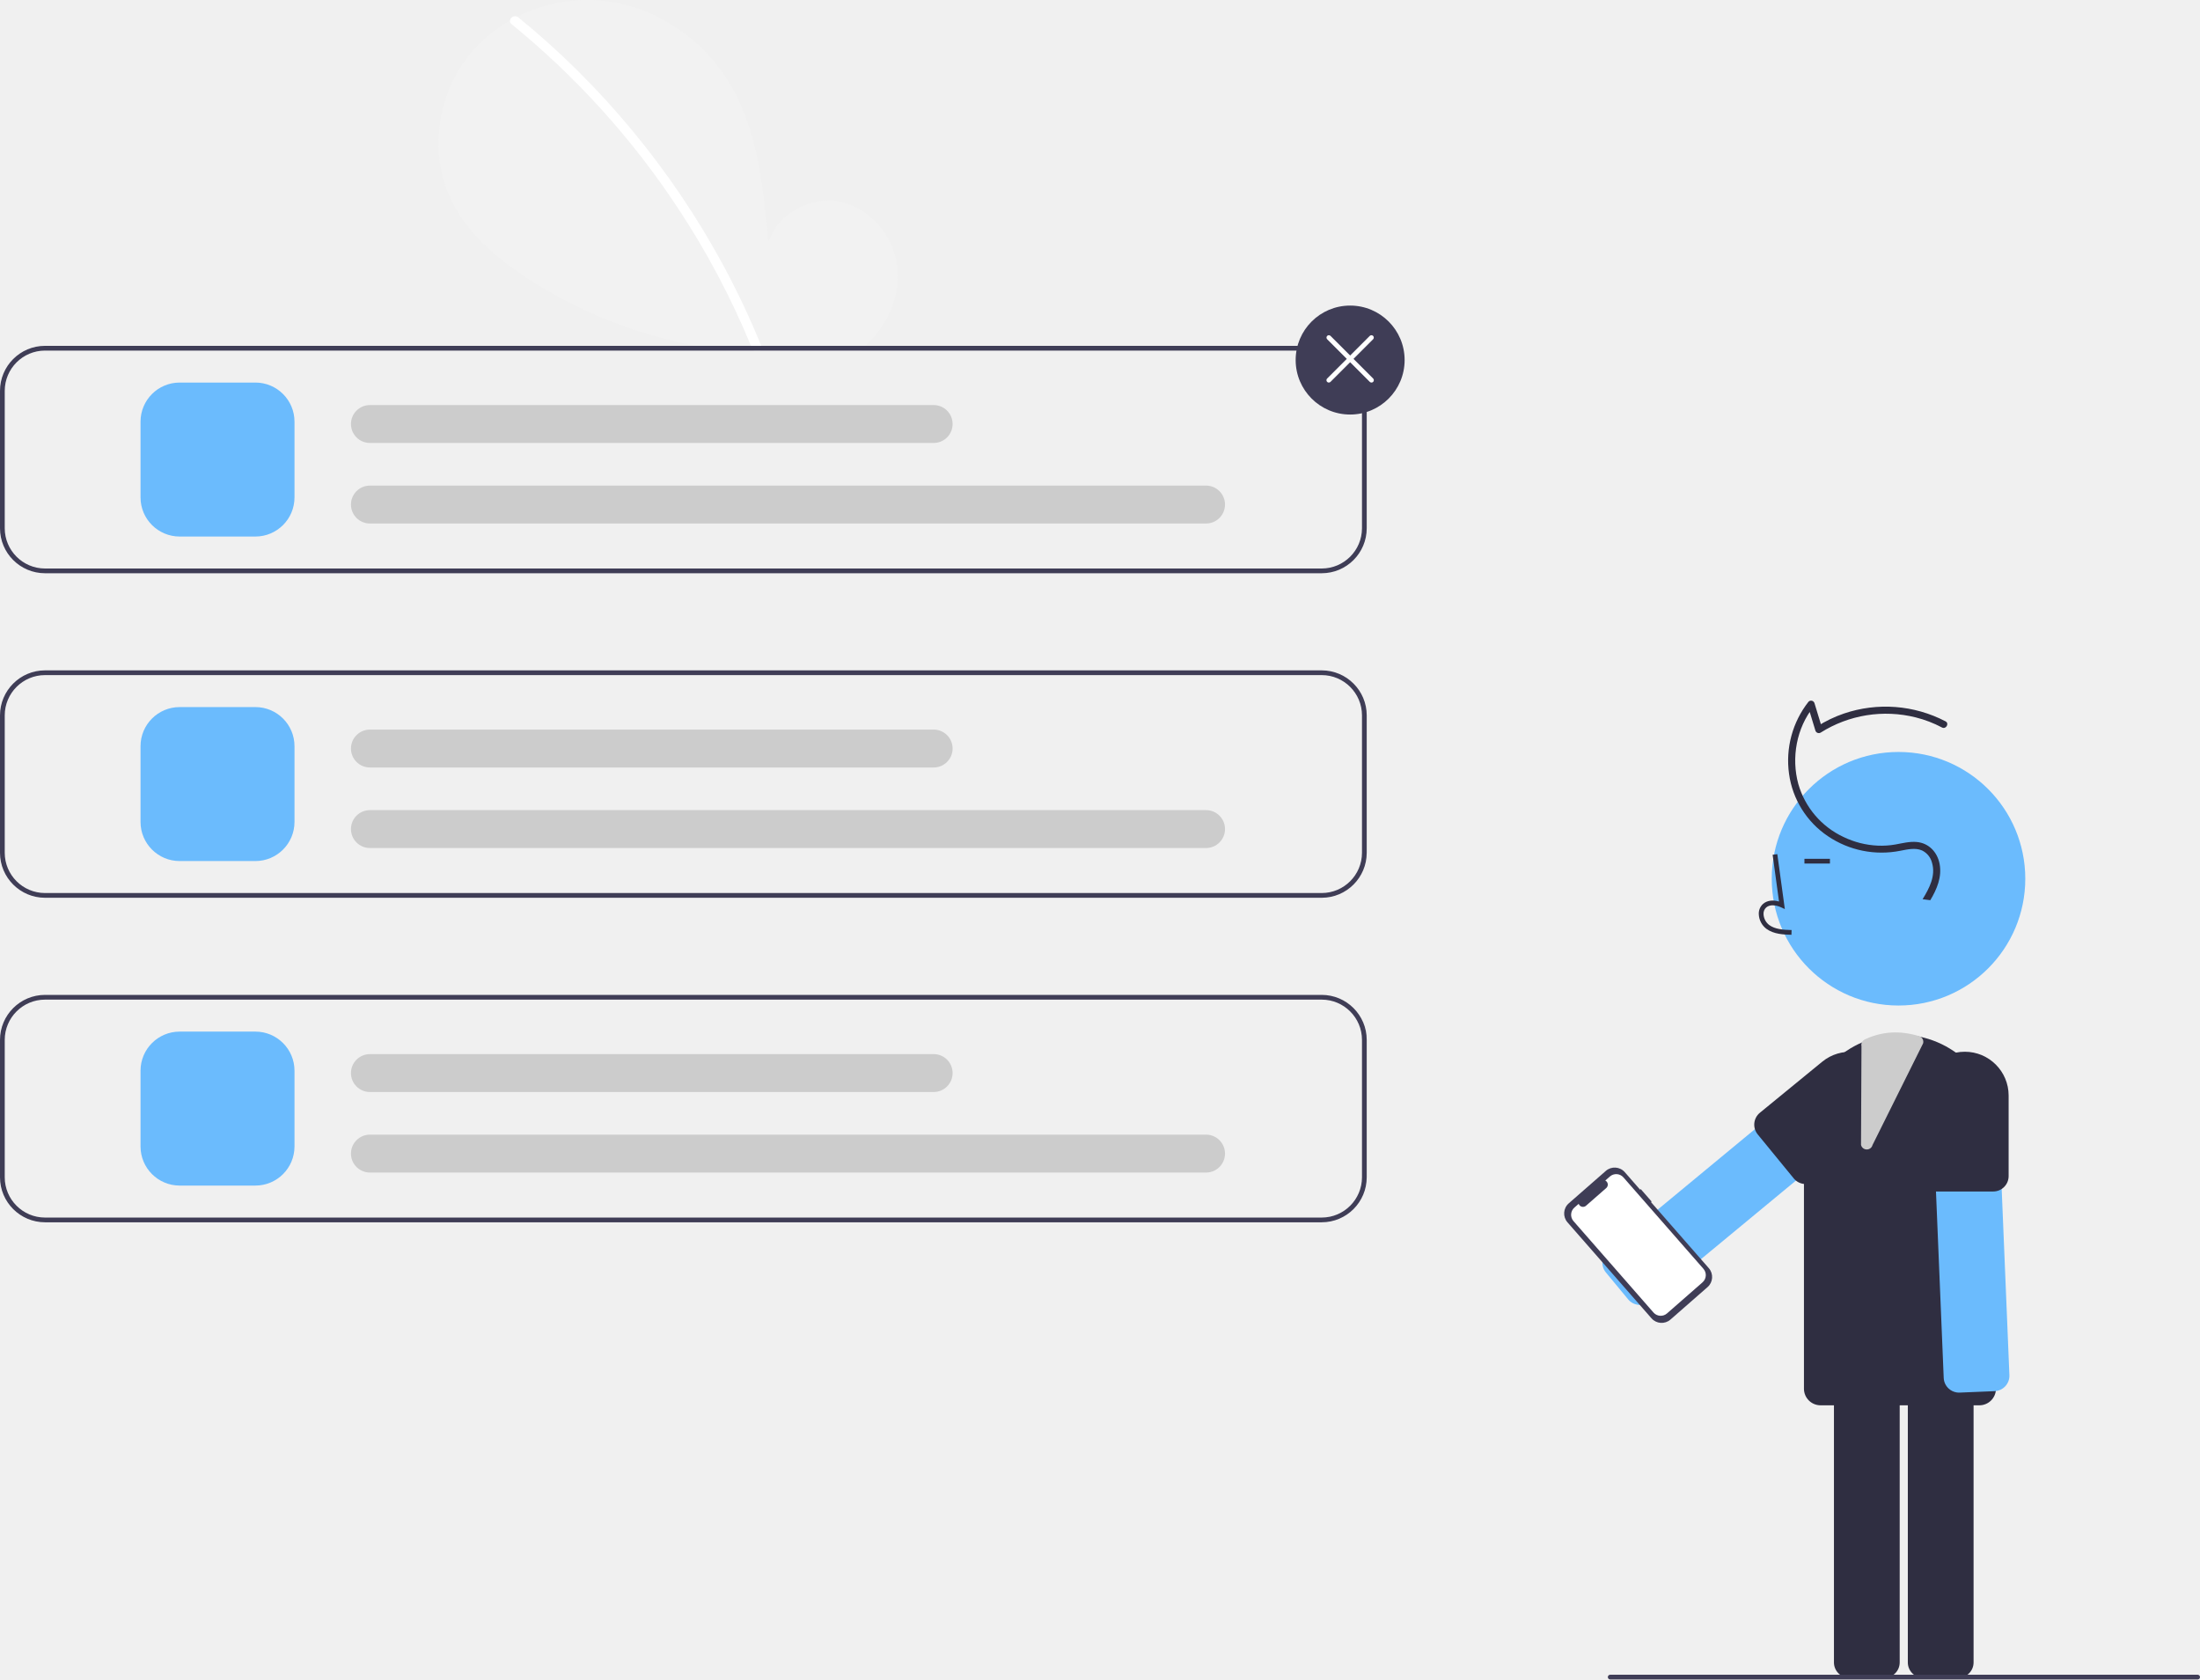
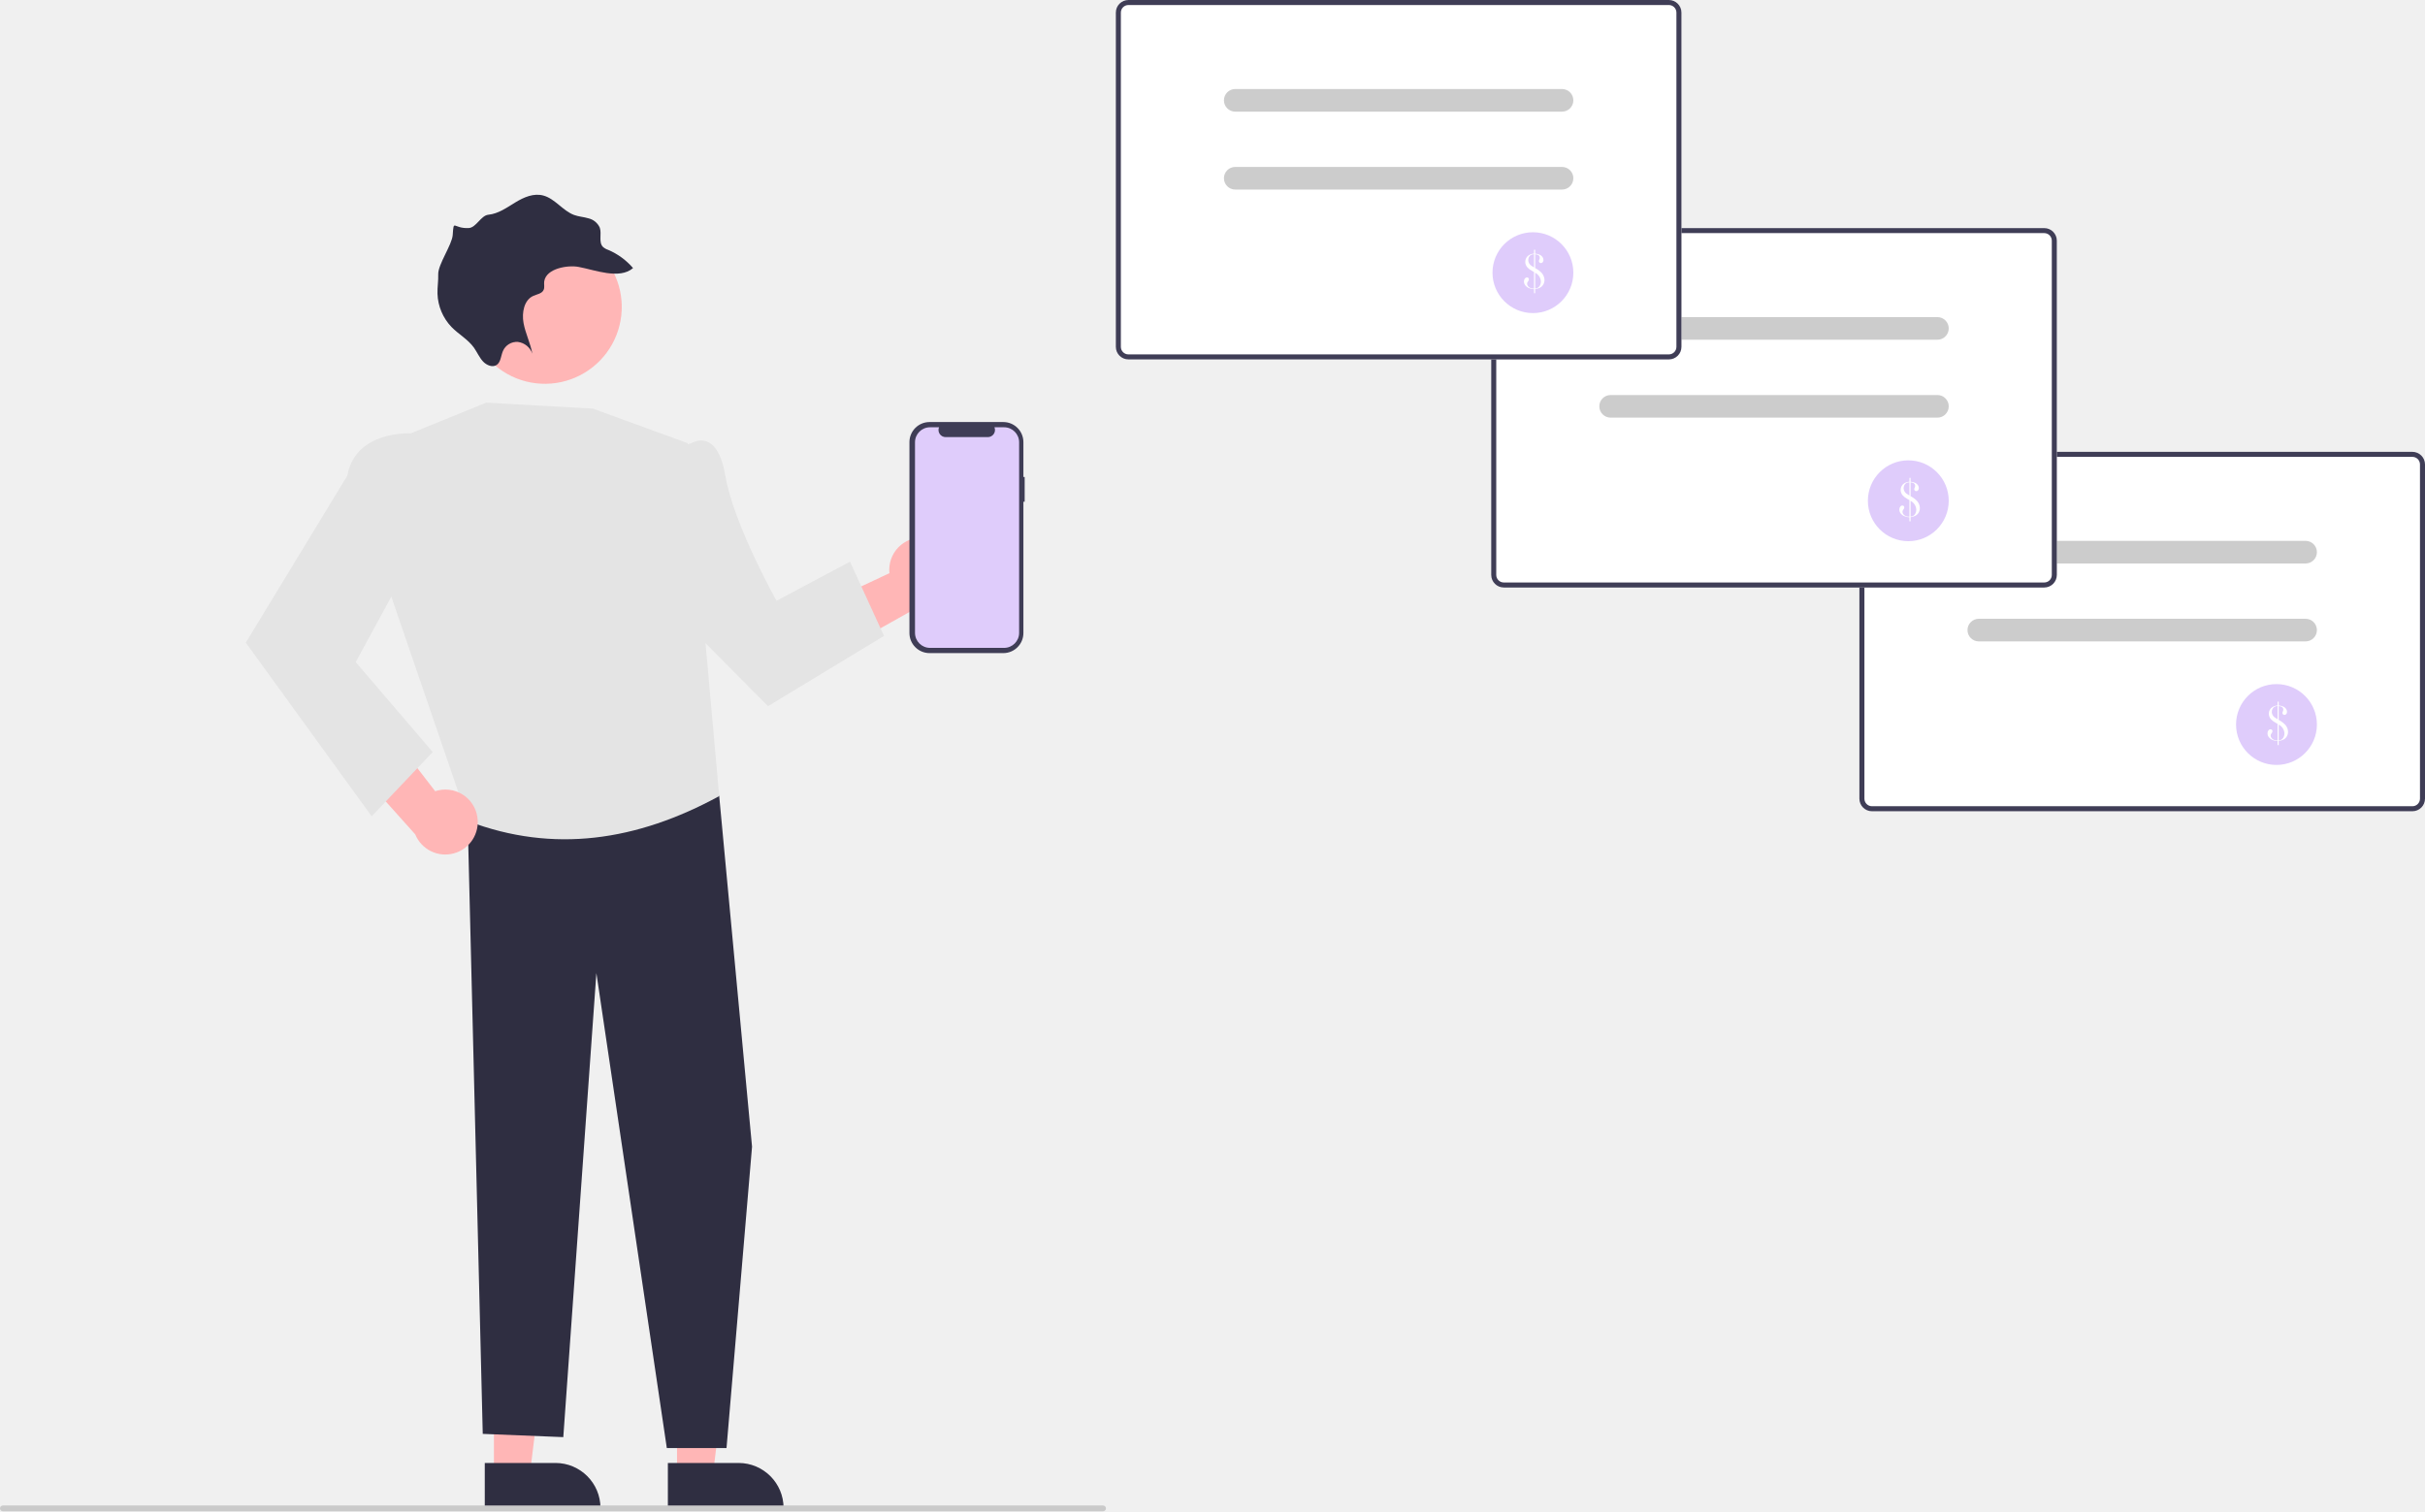
- <svg xmlns="http://www.w3.org/2000/svg" data-name="Layer 1" width="928.791" height="709" viewBox="0 0 928.791 709">
-   <path d="M500.194,242.05l3.39.83c-1.53.22-3.06.43-4.59.62h-56.54q-6.36-.81-12.65-2a197.136,197.136,0,0,1-70.96-28.11c-13.27-8.63-25.92-19.24-32.79-33.49-9.33-19.35-6.07-43.85,7.25-60.7a60.772,60.772,0,0,1,17.59-15c1.01-.58,2.03-1.13,3.07-1.65a66.06,66.06,0,0,1,36.49-6.68c21.35,2.33,41.05,15.37,52.42,33.59,12.57,20.12,14.98,44.74,17.08,68.37,3.81-12.26,18.11-19.75,30.66-17.04,12.54,2.7,22.22,14.41,23.78,27.15,1.53,12.46-4.13,25.25-13.56,33.56C500.624,241.68,500.414,241.87,500.194,242.05Z" transform="translate(-135.6043 -95.50019)" fill="#f2f2f2" />
-   <path d="M456.595,243.5h-2.83a2.059,2.059,0,0,1-.63-.85c-.16-.38-.31-.77-.48-1.15a342.779,342.779,0,0,0-30.92-58.27,345.222,345.222,0,0,0-70.17-77.55,1.614,1.614,0,0,1-.67-1.48,2.178,2.178,0,0,1,3.52-1.37,345.769,345.769,0,0,1,48.25,47.92,351.187,351.187,0,0,1,38.06,56.32,348.998,348.998,0,0,1,16.27,34.43c.01.03.02.05.03.08A1.557,1.557,0,0,1,456.595,243.5Z" transform="translate(-135.6043 -95.50019)" fill="#fff" />
-   <path d="M693.604,241.5h-539a19.017,19.017,0,0,0-19,19v58a19.017,19.017,0,0,0,19,19h539a19.017,19.017,0,0,0,19-19v-58A19.017,19.017,0,0,0,693.604,241.5Zm17,77a17.024,17.024,0,0,1-17,17h-539a17.024,17.024,0,0,1-17-17v-58a17.024,17.024,0,0,1,17-17h539a17.024,17.024,0,0,1,17,17Z" transform="translate(-135.6043 -95.50019)" fill="#3f3d56" />
-   <path d="M693.604,474.5h-539a19.022,19.022,0,0,1-19-19v-58a19.022,19.022,0,0,1,19-19h539a19.022,19.022,0,0,1,19,19v58A19.022,19.022,0,0,1,693.604,474.5Zm-539-94a17.019,17.019,0,0,0-17,17v58a17.019,17.019,0,0,0,17,17h539a17.019,17.019,0,0,0,17-17v-58a17.019,17.019,0,0,0-17-17Z" transform="translate(-135.6043 -95.50019)" fill="#3f3d56" />
-   <path d="M693.604,611.5h-539a19.022,19.022,0,0,1-19-19v-58a19.022,19.022,0,0,1,19-19h539a19.022,19.022,0,0,1,19,19v58A19.022,19.022,0,0,1,693.604,611.5Zm-539-94a17.019,17.019,0,0,0-17,17v58a17.019,17.019,0,0,0,17,17h539a17.019,17.019,0,0,0,17-17v-58a17.019,17.019,0,0,0-17-17Z" transform="translate(-135.6043 -95.50019)" fill="#3f3d56" />
-   <path d="M243.435,322h-32a16.519,16.519,0,0,1-16.5-16.5v-32a16.519,16.519,0,0,1,16.5-16.5h32a16.519,16.519,0,0,1,16.5,16.5v32A16.519,16.519,0,0,1,243.435,322Z" transform="translate(-135.6043 -95.50019)" fill="#6bbbfd" />
-   <path d="M644.774,316.5h-353a8,8,0,1,1,0-16h353a8,8,0,0,1,0,16Z" transform="translate(-135.6043 -95.50019)" fill="#ccc" />
-   <path d="M529.774,282.5h-238a8,8,0,1,1,0-16h238a8,8,0,0,1,0,16Z" transform="translate(-135.6043 -95.50019)" fill="#ccc" />
-   <path d="M243.435,459h-32a16.519,16.519,0,0,1-16.5-16.5v-32a16.519,16.519,0,0,1,16.5-16.5h32a16.519,16.519,0,0,1,16.5,16.5v32A16.519,16.519,0,0,1,243.435,459Z" transform="translate(-135.6043 -95.50019)" fill="#6bbbfd" />
-   <path d="M644.774,453.5h-353a8,8,0,1,1,0-16h353a8,8,0,0,1,0,16Z" transform="translate(-135.6043 -95.50019)" fill="#ccc" />
-   <path d="M529.774,419.5h-238a8,8,0,1,1,0-16h238a8,8,0,0,1,0,16Z" transform="translate(-135.6043 -95.50019)" fill="#ccc" />
-   <path d="M243.435,596h-32a16.519,16.519,0,0,1-16.5-16.5v-32a16.519,16.519,0,0,1,16.5-16.5h32a16.519,16.519,0,0,1,16.5,16.5v32A16.519,16.519,0,0,1,243.435,596Z" transform="translate(-135.6043 -95.50019)" fill="#6bbbfd" />
-   <path d="M644.774,590.5h-353a8,8,0,1,1,0-16h353a8,8,0,0,1,0,16Z" transform="translate(-135.6043 -95.50019)" fill="#ccc" />
-   <path d="M529.774,556.5h-238a8,8,0,1,1,0-16h238a8,8,0,0,1,0,16Z" transform="translate(-135.6043 -95.50019)" fill="#ccc" />
-   <circle cx="570" cy="152" r="23" fill="#3f3d56" />
-   <path d="M714.604,257a.996.996,0,0,1-.707-.293l-18-18a1.0 1,0,0,1,1.414-1.414l18,18a1,1,0,0,1-.707,1.707Z" transform="translate(-135.6043 -95.50019)" fill="#fff" />
-   <path d="M696.604,257a1,1,0,0,1-.707-1.707l18-18a1.0 1,0,0,1,1.414,1.414l-18,18A.996.996,0,0,1,696.604,257Z" transform="translate(-135.6043 -95.50019)" fill="#fff" />
-   <circle cx="801.51" cy="370.967" r="53.519" fill="#6bbbfd" />
-   <path d="M941.047,797.313V674.299a6.508,6.508,0,0,1,6.5-6.5h14.759a6.508,6.508,0,0,1,6.5,6.5V797.313a6.508,6.508,0,0,1-6.5,6.5H947.547A6.508,6.508,0,0,1,941.047,797.313Z" transform="translate(-135.6043 -95.50019)" fill="#2f2e41" />
-   <path d="M909.855,797.313V674.299a6.508,6.508,0,0,1,6.5-6.5h14.76a6.508,6.508,0,0,1,6.5,6.5V797.313a6.508,6.508,0,0,1-6.5,6.5H916.355A6.508,6.508,0,0,1,909.855,797.313Z" transform="translate(-135.6043 -95.50019)" fill="#2f2e41" />
-   <path d="M971.254,688.761h-67.062a7.008,7.008,0,0,1-7-7V572.816a40.531,40.531,0,0,1,81.062,0V681.761A7.008,7.008,0,0,1,971.254,688.761Z" transform="translate(-135.6043 -95.50019)" fill="#2f2e41" />
-   <path d="M891.919,490.126l.056-2c-3.721-.104-7.001-.337-9.466-2.138a6.148,6.148,0,0,1-2.381-4.528,3.514,3.514,0,0,1,1.153-2.895c1.636-1.382,4.269-.935,6.188-.055l1.655.759L885.949,456.079l-1.981.271,2.699,19.727c-2.607-.767-5.023-.437-6.678.961a5.471,5.471,0,0,0-1.86,4.492,8.133,8.133,0,0,0,3.2,6.073C884.496,489.918,888.611,490.033,891.919,490.126Z" transform="translate(-135.6043 -95.50019)" fill="#2f2e41" />
-   <rect x="761.793" y="362.551" width="10.771" height="2" fill="#2f2e41" />
-   <path d="M958.286,681.685a6.454,6.454,0,0,1-2.092-4.514l-5.096-122.908a6.5,6.5,0,0,1,6.225-6.764l14.747-.612a6.506,6.506,0,0,1,6.763,6.225l5.096,122.909a6.508,6.508,0,0,1-6.225,6.764l-14.747.611a6.561,6.561,0,0,1-1.405-.091A6.453,6.453,0,0,1,958.286,681.685Z" transform="translate(-135.6043 -95.50019)" fill="#6bbbfd" />
-   <path d="M977.104,598.5h-24a6.507,6.507,0,0,1-6.5-6.5v-34a18.5,18.5,0,0,1,37,0v34A6.507,6.507,0,0,1,977.104,598.5Z" transform="translate(-135.6043 -95.50019)" fill="#2f2e41" />
-   <path d="M822.983,644.048l-9.409-11.371a6.508,6.508,0,0,1,.864-9.152l94.781-78.416a6.504,6.504,0,0,1,9.151.864l9.409,11.373a6.5,6.5,0,0,1-.865,9.151L832.135,644.913a6.507,6.507,0,0,1-8.144.119A6.561,6.561,0,0,1,822.983,644.048Z" transform="translate(-135.6043 -95.50019)" fill="#6bbbfd" />
-   <path d="M892.88,592.972l-15.203-18.57a6.507,6.507,0,0,1,.912-9.147l26.308-21.538a18.5,18.5,0,1,1,23.438,28.63l-26.308,21.538A6.507,6.507,0,0,1,892.88,592.972Z" transform="translate(-135.6043 -95.50019)" fill="#2f2e41" />
-   <path id="ae0384b4-8122-4d33-856d-77d2fa9820c7-277" data-name="Path 22" d="M828.29,597.489l-.27.236-6.464-7.385a5.68,5.68,0,0,0-8.016-.533L797.895,603.501a5.68,5.68,0,0,0-.533,8.016l35.461,40.515a5.68,5.68,0,0,0,8.016.533l15.646-13.695a5.68,5.68,0,0,0,.533-8.016l-24.397-27.873.27-.236Z" transform="translate(-135.6043 -95.50019)" fill="#3f3d56" />
-   <path id="afaa2d2f-7dd7-4c5b-bc7f-9a7e6e58aedc-278" data-name="Path 23" d="M815.27,592.166l-1.948,1.705a1.922,1.922,0,0,1,.405,3.165l-8.55,7.483a1.922,1.922,0,0,1-3.084-.821l-1.819,1.593a4.046,4.046,0,0,0-.38,5.71l33.775,38.589a4.046,4.046,0,0,0,5.71.38l14.996-13.126a4.046,4.046,0,0,0,.38-5.71h0L820.98,592.545a4.046,4.046,0,0,0-5.71-.38Z" transform="translate(-135.6043 -95.50019)" fill="#fff" />
-   <path d="M950.532,475.529c2.787-4.656,4.968-9.786,3.933-15.302-.924-4.926-4.469-8.762-9.567-9.266-3.07-.303-6.125.516-9.123,1.05a34.246,34.246,0,0,1-7.448.482,36.994,36.994,0,0,1-14.451-3.664,35.469,35.469,0,0,1-19.056-22.331c-3.042-11.074-.783-23.649,6.44-32.663l-2.507-.662,3.264,10.724a1.515,1.515,0,0,0,2.204.896,51.664,51.664,0,0,1,40.201-6.427,48.947,48.947,0,0,1,11.031,4.243c1.704.906,3.221-1.683,1.514-2.59a54.697,54.697,0,0,0-42.915-3.288A52.215,52.215,0,0,0,902.706,402.204l2.204.896-3.264-10.724a1.512,1.512,0,0,0-2.507-.662A40.207,40.207,0,0,0,890.897,422.197a37.94,37.94,0,0,0,16.429,26.319,40.458,40.458,0,0,0,30.554,6.142c2.936-.564,6.265-1.372,9.146-.143a7.9,7.9,0,0,1,4.234,5.208c1.632,5.531-1.145,10.784-3.982,15.383Z" transform="translate(-135.6043 -95.50019)" fill="#2f2e41" />
-   <path d="M923.721,580.752l-.037-0a2.466,2.466,0,0,1-2.399-1.927l.196-41.668a2.535,2.535,0,0,1,1.4-2.853c7.253-3.407,14.749-3.865,22.913-1.397a2.502,2.502,0,0,1,1.707,3.042L926.135,578.892A2.465,2.465,0,0,1,923.721,580.752Z" transform="translate(-135.6043 -95.50019)" fill="#ccc" />
-   <path d="M1063.396,804.5h-248a1,1,0,0,1,0-2h248a1,1,0,0,1,0,2Z" transform="translate(-135.6043 -95.50019)" fill="#3f3d56" />
+ <svg xmlns="http://www.w3.org/2000/svg" data-name="Layer 1" width="839.797" height="523.444" viewBox="0 0 839.797 523.444">
+   <path d="M259.302,695.092a50.794,50.794,0,0,0,13.59,12.63c1.12.71,2.27,1.38,3.44,2h27.53c-.33-.66-.65-1.33-.96-2a95.354,95.354,0,0,1,19.84-109.34c-16.64,5.14-32.02,15.16-42.08,29.37a64.47,64.47,0,0,0-10.23,23,96.276,96.276,0,0,1,7.67-48.41c-13.51,10.99-24.03,26.04-28.04,42.98C246.052,662.272,248.961,681.082,259.302,695.092Z" transform="translate(-180.1015 -188.278)" fill="#f0f0f0" />
+   <path d="M1015.546,469.267H828.377a4.358,4.358,0,0,1-4.353-4.353V349.131a4.358,4.358,0,0,1,4.353-4.353h187.169a4.358,4.358,0,0,1,4.353,4.353V464.914A4.358,4.358,0,0,1,1015.546,469.267Z" transform="translate(-180.1015 -188.278)" fill="#fff" />
+   <path d="M1015.546,469.267H828.377a4.358,4.358,0,0,1-4.353-4.353V349.131a4.358,4.358,0,0,1,4.353-4.353h187.169a4.358,4.358,0,0,1,4.353,4.353V464.914A4.358,4.358,0,0,1,1015.546,469.267ZM828.377,346.519a2.615,2.615,0,0,0-2.612,2.612V464.914a2.615,2.615,0,0,0,2.612,2.612h187.169a2.615,2.615,0,0,0,2.612-2.612V349.131a2.615,2.615,0,0,0-2.612-2.612Z" transform="translate(-180.1015 -188.278)" fill="#3f3d56" />
+   <path d="M978.547,383.446H865.376a3.917,3.917,0,1,1,0-7.835H978.547a3.917,3.917,0,0,1,0,7.835Z" transform="translate(-180.1015 -188.278)" fill="#ccc" />
+   <path d="M978.547,410.433H865.376a3.917,3.917,0,1,1,0-7.835H978.547a3.917,3.917,0,0,1,0,7.835Z" transform="translate(-180.1015 -188.278)" fill="#ccc" />
+   <circle cx="788.363" cy="250.944" r="14" fill="#dfccfb" />
+   <path d="M968.849,432.627V431.293h.395v1.334a4.258,4.258,0,0,1,1.615.395,2.372,2.372,0,0,1,.921.768,1.795,1.795,0,0,1,.333,1.048,1.131,1.131,0,0,1-.259.755.801.801,0,0,1-.636.307.668.668,0,0,1-.491-.202.679.679,0,0,1-.202-.5.95.95,0,0,1,.079-.377l.158-.333a1.109,1.109,0,0,0,.079-.439,1.033,1.033,0,0,0-.211-.645,1.273,1.273,0,0,0-.597-.417,3.379,3.379,0,0,0-.79-.158v4.8l.088.053a8.741,8.741,0,0,1,2.22,1.676,3.942,3.942,0,0,1,.671,1.137,3.485,3.485,0,0,1,.241,1.259,3.056,3.056,0,0,1-.421,1.588,2.852,2.852,0,0,1-1.167,1.097,4.928,4.928,0,0,1-1.632.474v1.43h-.395v-1.404a4.405,4.405,0,0,1-1.667-.342,3.155,3.155,0,0,1-1.347-.965,2.186,2.186,0,0,1-.478-1.378,1.557,1.557,0,0,1,.307-.979.914.914,0,0,1,.746-.399.645.645,0,0,1,.667.665,1.304,1.304,0,0,1-.325.727,2.203,2.203,0,0,0-.241.403.9.9,0,0,0-.066.35,1.418,1.418,0,0,0,.312.88,1.989,1.989,0,0,0,.838.626,3.087,3.087,0,0,0,1.185.21h.07v-5.73l-.5-.29q-.711-.412-1.084-.684a4.526,4.526,0,0,1-.671-.597,2.883,2.883,0,0,1-.781-1.983,2.691,2.691,0,0,1,.333-1.312,2.617,2.617,0,0,1,.921-.979A3.75,3.75,0,0,1,968.849,432.627Zm0,.193a2.716,2.716,0,0,0-.987.219,1.682,1.682,0,0,0-.734.709,2.171,2.171,0,0,0-.28,1.095,2.224,2.224,0,0,0,.411,1.305,2.648,2.648,0,0,0,.511.552,9.521,9.521,0,0,0,.992.648l.087.053Zm.395,11.899a2.721,2.721,0,0,0,.664-.14,1.75,1.75,0,0,0,.481-.281,2.173,2.173,0,0,0,.612-.855,2.948,2.948,0,0,0,.227-1.154,3.625,3.625,0,0,0-1.983-3.036Z" transform="translate(-180.1015 -188.278)" fill="#fff" />
+   <path d="M888.046,391.767H700.877a4.358,4.358,0,0,1-4.353-4.353V271.631a4.358,4.358,0,0,1,4.353-4.353H888.046a4.358,4.358,0,0,1,4.353,4.353V387.414A4.358,4.358,0,0,1,888.046,391.767Z" transform="translate(-180.1015 -188.278)" fill="#fff" />
+   <path d="M888.046,391.767H700.877a4.358,4.358,0,0,1-4.353-4.353V271.631a4.358,4.358,0,0,1,4.353-4.353H888.046a4.358,4.358,0,0,1,4.353,4.353V387.414A4.358,4.358,0,0,1,888.046,391.767ZM700.877,269.019a2.615,2.615,0,0,0-2.612,2.612V387.414a2.615,2.615,0,0,0,2.612,2.612H888.046a2.615,2.615,0,0,0,2.612-2.612V271.631a2.615,2.615,0,0,0-2.612-2.612Z" transform="translate(-180.1015 -188.278)" fill="#3f3d56" />
+   <path d="M851.047,305.946H737.876a3.917,3.917,0,1,1,0-7.835H851.047a3.917,3.917,0,0,1,0,7.835Z" transform="translate(-180.1015 -188.278)" fill="#ccc" />
+   <path d="M851.047,332.933H737.876a3.917,3.917,0,1,1,0-7.835H851.047a3.917,3.917,0,0,1,0,7.835Z" transform="translate(-180.1015 -188.278)" fill="#ccc" />
+   <circle cx="660.863" cy="173.444" r="14" fill="#dfccfb" />
+   <path d="M841.349,355.127V353.793h.395v1.334a4.258,4.258,0,0,1,1.615.395,2.372,2.372,0,0,1,.921.768,1.795,1.795,0,0,1,.333,1.048,1.131,1.131,0,0,1-.259.755.801.801,0,0,1-.636.307.668.668,0,0,1-.491-.202.679.679,0,0,1-.202-.5.95.95,0,0,1,.079-.377l.158-.333a1.109,1.109,0,0,0,.079-.439,1.033,1.033,0,0,0-.211-.645,1.273,1.273,0,0,0-.597-.417,3.379,3.379,0,0,0-.79-.158v4.8l.088.053a8.741,8.741,0,0,1,2.22,1.676,3.942,3.942,0,0,1,.671,1.137,3.485,3.485,0,0,1,.241,1.259,3.056,3.056,0,0,1-.421,1.588,2.852,2.852,0,0,1-1.167,1.097,4.928,4.928,0,0,1-1.632.474v1.43h-.395v-1.404a4.405,4.405,0,0,1-1.667-.342,3.155,3.155,0,0,1-1.347-.965,2.186,2.186,0,0,1-.478-1.378,1.557,1.557,0,0,1,.307-.979.914.914,0,0,1,.746-.399.645.645,0,0,1,.667.665,1.304,1.304,0,0,1-.325.727,2.203,2.203,0,0,0-.241.403.9.9,0,0,0-.066.35,1.418,1.418,0,0,0,.312.88,1.989,1.989,0,0,0,.838.626,3.087,3.087,0,0,0,1.185.21h.07v-5.73l-.5-.29q-.711-.412-1.084-.684a4.526,4.526,0,0,1-.671-.597,2.883,2.883,0,0,1-.781-1.983,2.691,2.691,0,0,1,.333-1.312,2.617,2.617,0,0,1,.921-.979A3.75,3.75,0,0,1,841.349,355.127Zm0,.193a2.716,2.716,0,0,0-.987.219,1.682,1.682,0,0,0-.734.709,2.171,2.171,0,0,0-.28,1.095,2.224,2.224,0,0,0,.411,1.305,2.648,2.648,0,0,0,.511.552,9.521,9.521,0,0,0,.992.648l.087.053Zm.395,11.899a2.721,2.721,0,0,0,.664-.14,1.75,1.75,0,0,0,.481-.281,2.173,2.173,0,0,0,.612-.855,2.948,2.948,0,0,0,.227-1.154,3.625,3.625,0,0,0-1.983-3.036Z" transform="translate(-180.1015 -188.278)" fill="#fff" />
+   <path d="M500.047,374.49a11.183,11.183,0,0,0-11.928,12.319l-35.982,16.869,17.612,10.784L501.218,396.79a11.244,11.244,0,0,0-1.171-22.3Z" transform="translate(-180.1015 -188.278)" fill="#ffb6b6" />
+   <polygon points="171.049 510.77 183.476 510.769 189.388 462.837 171.047 462.838 171.049 510.77" fill="#ffb6b6" />
+   <path d="M347.981,694.991l24.473-.001h.001a15.597,15.597,0,0,1,15.596,15.596v.507l-40.069.001Z" transform="translate(-180.1015 -188.278)" fill="#2f2e41" />
+   <polygon points="234.459 510.77 246.886 510.769 252.798 462.837 234.457 462.838 234.459 510.77" fill="#ffb6b6" />
+   <path d="M411.391,694.991l24.473-.001h.001a15.597,15.597,0,0,1,15.596,15.596v.507l-40.069.001Z" transform="translate(-180.1015 -188.278)" fill="#2f2e41" />
+   <polygon points="242.76 262.159 249.067 275.738 260.438 397.176 251.599 501.554 230.926 501.554 206.532 337.03 195.074 497.764 167.18 496.638 161.825 278.718 242.76 262.159" fill="#2f2e41" />
+   <path d="M322.35,338.372l26.149-10.639,36.909,2.07,32.813,11.958L429.169,464.016c-28.546,15.588-57.463,19.843-86.882,8.697l-27.304-79.628Z" transform="translate(-180.1015 -188.278)" fill="#e4e4e4" />
+   <path d="M408.013,344.993l11.604-3.232s8.777-5.707,11.665,11.258,17.747,43.352,17.747,43.352l25.437-13.556,11.777,25.719-40.171,24.334-42.303-42.624Z" transform="translate(-180.1015 -188.278)" fill="#e4e4e4" />
+   <path id="a80a6b0c-a21b-4eb6-b764-70793a425e46-133" data-name="Path 40" d="M344.361,305.083h0a26.609,26.609,0,1,1,48.699-21.462l.152.352a26.614,26.614,0,1,1-48.861,21.114Z" transform="translate(-180.1015 -188.278)" fill="#ffb6b6" />
+   <path id="b51b91e7-03ed-46d5-9b2a-c48431fd2f0d-134" data-name="Path 72" d="M380.487,280.73c5.533,1.004,14.095,4.487,18.847.401a23.291,23.291,0,0,0-8.623-6.307,5.314,5.314,0,0,1-1.785-1.009c-1.62-1.637-.368-4.458-1.11-6.672a5.717,5.717,0,0,0-3.937-3.246c-1.649-.493-3.378-.574-4.998-1.172-3.834-1.441-6.56-5.565-10.49-6.685-3.424-.99-6.87.549-9.825,2.345s-5.879,3.928-9.336,4.269c-2.584.236-4.219,4.485-6.813,4.61-5.435.264-5.133-3.318-5.535,2.392-.232,3.407-5.101,10.186-5.021,13.623.08,2.252-.318,4.483-.254,6.742a17.515,17.515,0,0,0,4.848,11.511c2.474,2.545,5.693,4.261,7.776,7.161,1.083,1.54,1.835,3.337,3.096,4.73s3.397,2.232,4.804,1.237,1.434-3.147,2.132-4.786a5.233,5.233,0,0,1,5.201-3.166,6.129,6.129,0,0,1,5.001,4.083c-.659-3.62-2.396-7.012-3.057-10.635s.2-7.951,3.32-9.365c1.339-.623,3.149-.791,3.687-2.227.33-.865.028-1.887.155-2.823C369.255,281.156,376.879,280.022,380.487,280.73Z" transform="translate(-180.1015 -188.278)" fill="#2f2e41" />
+   <path d="M345.422,471.299a11.183,11.183,0,0,0-14.612-8.974l-24.269-31.47-6.709,19.531,24.074,26.89a11.244,11.244,0,0,0,21.516-5.977Z" transform="translate(-180.1015 -188.278)" fill="#ffb6b6" />
+   <path d="M330.733,344.308l-8.382-5.936s-19.177-1.099-21.967,14.646l-35.163,57.845,43.598,60.148,21.137-22.251-26.671-31.168L325.678,376.477Z" transform="translate(-180.1015 -188.278)" fill="#e4e4e4" />
+   <path d="M534.956,353.474h-.44V341.427a6.973,6.973,0,0,0-6.973-6.973H502.02a6.973,6.973,0,0,0-6.973,6.972v66.091a6.973,6.973,0,0,0,6.973,6.973h25.523a6.973,6.973,0,0,0,6.973-6.972V362.049h.44Z" transform="translate(-180.1015 -188.278)" fill="#3f3d56" />
+   <path d="M527.825,336.268h-3.332a2.474,2.474,0,0,1-2.29,3.408h-14.622a2.474,2.474,0,0,1-2.29-3.408h-3.112a5.207,5.207,0,0,0-5.207,5.207v65.994a5.207,5.207,0,0,0,5.207,5.207H527.825a5.207,5.207,0,0,0,5.207-5.207h0V341.475A5.207,5.207,0,0,0,527.825,336.268Z" transform="translate(-180.1015 -188.278)" fill="#dfccfb" />
+   <path d="M758.046,312.767H570.877a4.358,4.358,0,0,1-4.353-4.353V192.631a4.358,4.358,0,0,1,4.353-4.353H758.046a4.358,4.358,0,0,1,4.353,4.353V308.414A4.358,4.358,0,0,1,758.046,312.767Z" transform="translate(-180.1015 -188.278)" fill="#fff" />
+   <path d="M758.046,312.767H570.877a4.358,4.358,0,0,1-4.353-4.353V192.631a4.358,4.358,0,0,1,4.353-4.353H758.046a4.358,4.358,0,0,1,4.353,4.353V308.414A4.358,4.358,0,0,1,758.046,312.767ZM570.877,190.019a2.615,2.615,0,0,0-2.612,2.612V308.414a2.615,2.615,0,0,0,2.612,2.612H758.046a2.615,2.615,0,0,0,2.612-2.612V192.631a2.615,2.615,0,0,0-2.612-2.612Z" transform="translate(-180.1015 -188.278)" fill="#3f3d56" />
+   <path d="M721.047,226.946H607.876a3.917,3.917,0,1,1,0-7.835H721.047a3.917,3.917,0,0,1,0,7.835Z" transform="translate(-180.1015 -188.278)" fill="#ccc" />
+   <path d="M721.047,253.933H607.876a3.917,3.917,0,1,1,0-7.835H721.047a3.917,3.917,0,0,1,0,7.835Z" transform="translate(-180.1015 -188.278)" fill="#ccc" />
+   <circle cx="530.863" cy="94.444" r="14" fill="#dfccfb" />
+   <path d="M711.349,276.127V274.793h.395v1.334a4.258,4.258,0,0,1,1.615.395,2.372,2.372,0,0,1,.921.768,1.795,1.795,0,0,1,.333,1.048,1.131,1.131,0,0,1-.259.755.801.801,0,0,1-.636.307.668.668,0,0,1-.491-.202.679.679,0,0,1-.202-.5.95.95,0,0,1,.079-.377l.158-.333a1.109,1.109,0,0,0,.079-.439,1.033,1.033,0,0,0-.211-.645,1.273,1.273,0,0,0-.597-.417,3.379,3.379,0,0,0-.79-.158v4.8l.088.053a8.741,8.741,0,0,1,2.22,1.676,3.942,3.942,0,0,1,.671,1.137,3.485,3.485,0,0,1,.241,1.259,3.056,3.056,0,0,1-.421,1.588,2.852,2.852,0,0,1-1.167,1.097,4.928,4.928,0,0,1-1.632.474v1.43h-.395v-1.404a4.405,4.405,0,0,1-1.667-.342,3.155,3.155,0,0,1-1.347-.965,2.186,2.186,0,0,1-.478-1.378,1.557,1.557,0,0,1,.307-.979.914.914,0,0,1,.746-.399.645.645,0,0,1,.667.665,1.304,1.304,0,0,1-.325.727,2.203,2.203,0,0,0-.241.403.9.9,0,0,0-.066.35,1.418,1.418,0,0,0,.312.88,1.989,1.989,0,0,0,.838.626,3.087,3.087,0,0,0,1.185.21h.07v-5.73l-.5-.29q-.711-.412-1.084-.684a4.526,4.526,0,0,1-.671-.597,2.883,2.883,0,0,1-.781-1.983,2.691,2.691,0,0,1,.333-1.312,2.617,2.617,0,0,1,.921-.979A3.75,3.75,0,0,1,711.349,276.127Zm0,.193a2.716,2.716,0,0,0-.987.219,1.682,1.682,0,0,0-.734.709,2.171,2.171,0,0,0-.28,1.095,2.224,2.224,0,0,0,.411,1.305,2.648,2.648,0,0,0,.511.552,9.521,9.521,0,0,0,.992.648l.087.053Zm.395,11.899a2.721,2.721,0,0,0,.664-.14,1.75,1.75,0,0,0,.481-.281,2.173,2.173,0,0,0,.612-.855,2.948,2.948,0,0,0,.227-1.154,3.625,3.625,0,0,0-1.983-3.036Z" transform="translate(-180.1015 -188.278)" fill="#fff" />
+   <path d="M562.102,711.722h-381a1,1,0,0,1,0-2h381a1,1,0,0,1,0,2Z" transform="translate(-180.1015 -188.278)" fill="#cacaca" />
</svg>
